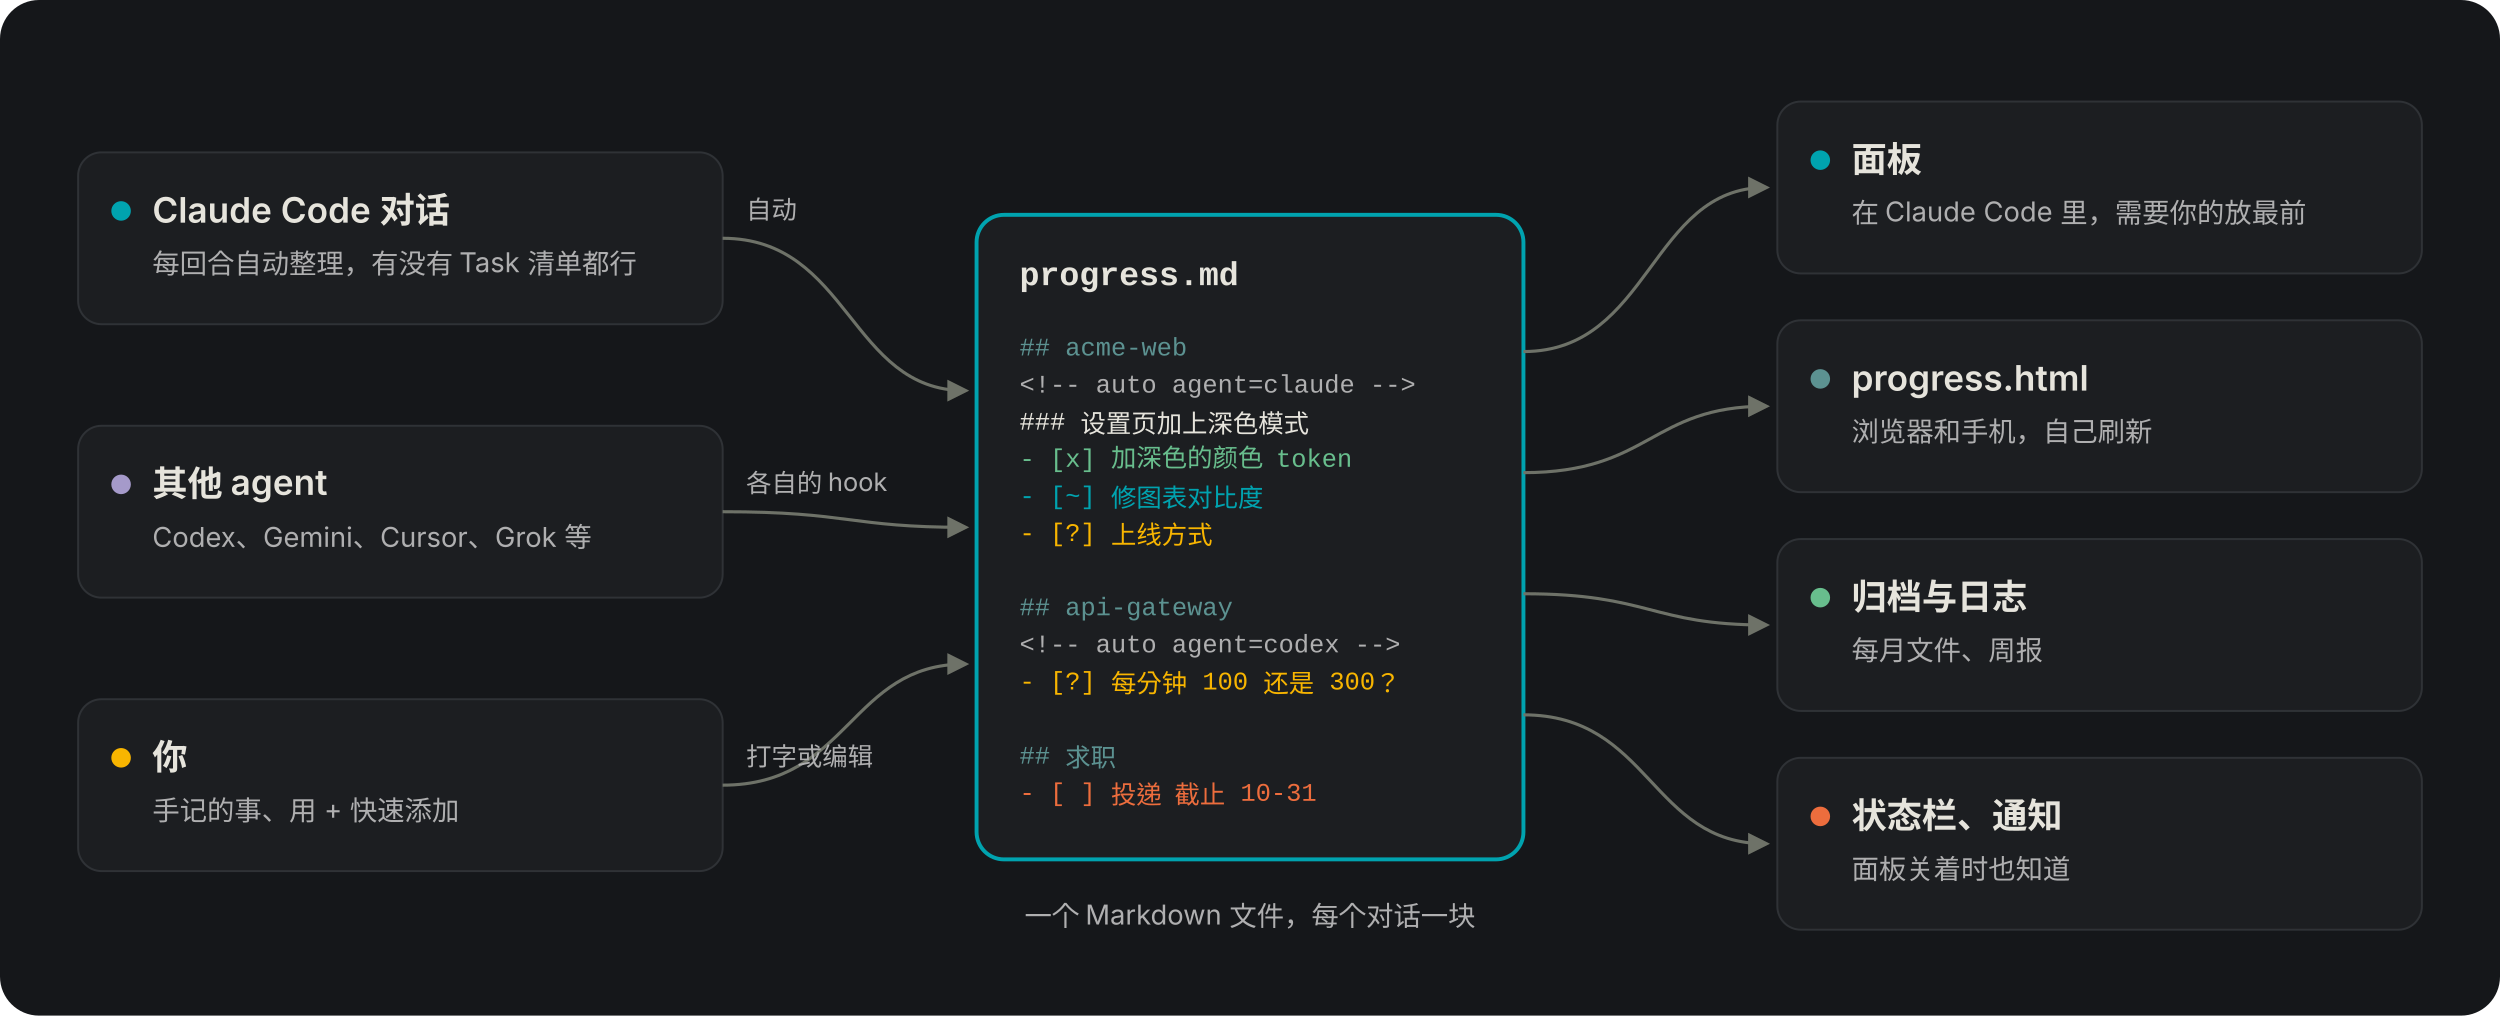
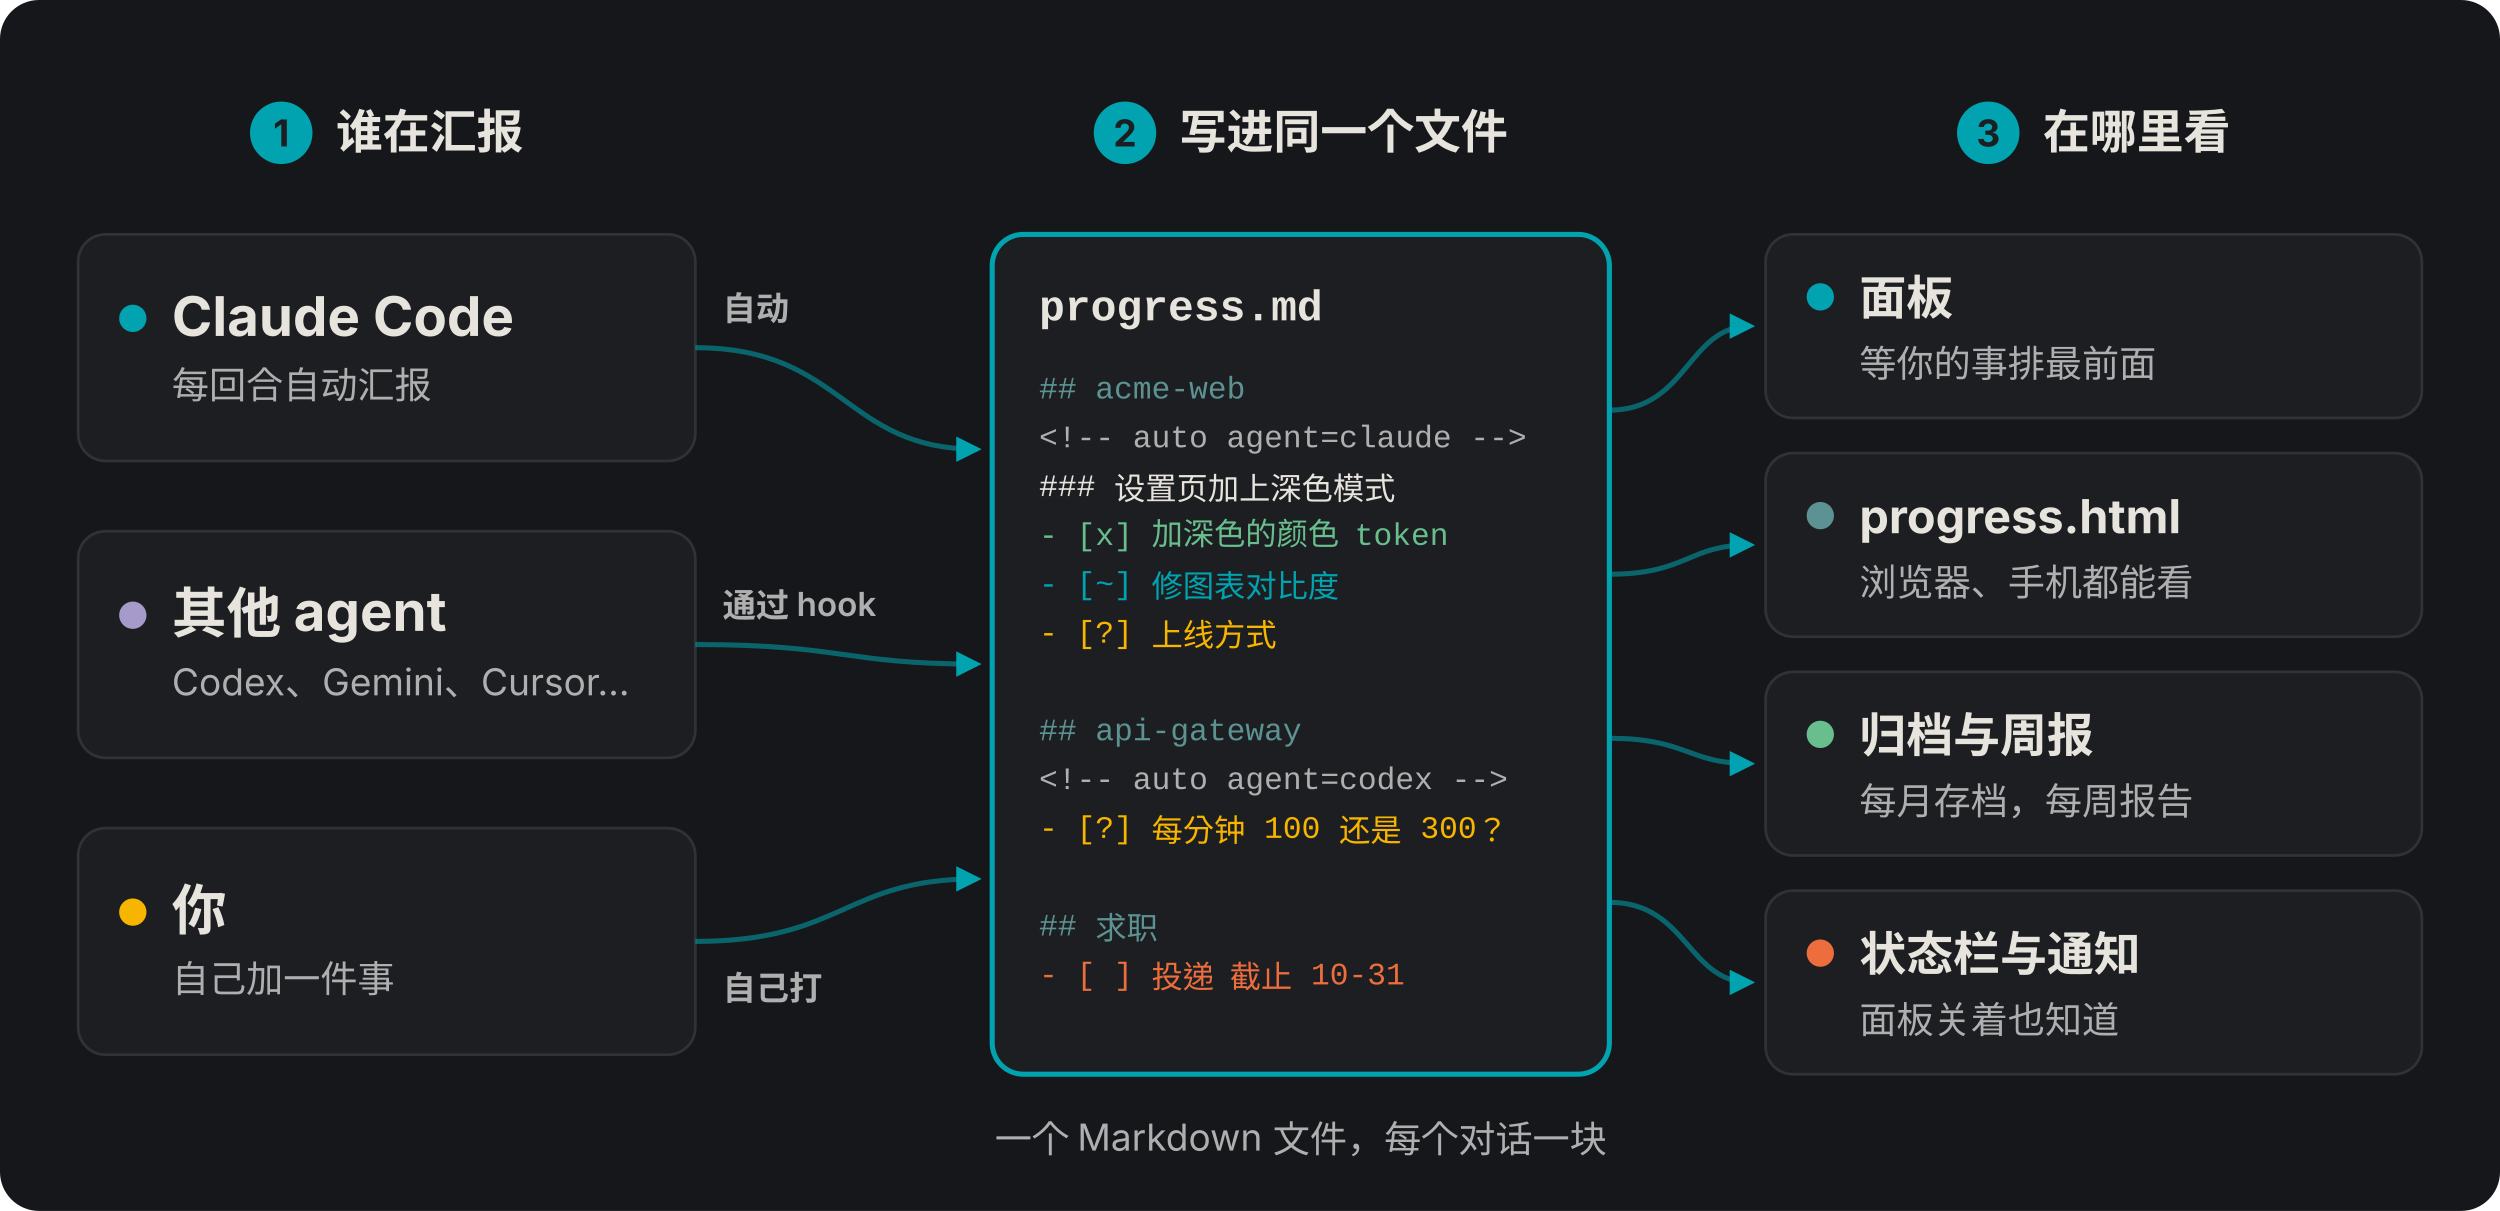
- <svg xmlns="http://www.w3.org/2000/svg" width="1280" height="520" viewBox="0 0 1280 520" role="img" aria-label="progress.md: 一个 Markdown 文件，每个对话一块">
+ <svg xmlns="http://www.w3.org/2000/svg" width="1280" height="620" viewBox="0 0 1280 620" role="img" aria-label="progress.md: 一个 Markdown 文件，每个对话一块">
  <defs>
-     <marker id="head" viewBox="0 0 10 10" refX="8" refY="5" markerWidth="7" markerHeight="7" orient="auto-start-reverse">
-       <path d="M0 0L10 5L0 10z" fill="#6E7268" />
+     <marker id="head" viewBox="0 0 10 10" refX="8" refY="5" markerWidth="5" markerHeight="5" orient="auto-start-reverse">
+       <path d="M0 0L10 5L0 10z" fill="#00A3AF" />
    </marker>
  </defs>
-   <rect width="1280" height="520" rx="20" fill="#15171a" />
-   <rect x="40" y="78" width="330" height="88" rx="12" fill="#1c1e21" stroke="#2f3236" />
-   <circle cx="62" cy="108" r="5" fill="#00A3AF" />
-   <text x="78" y="114" font-family="-apple-system, BlinkMacSystemFont, 'Segoe UI', 'Noto Sans TC', 'Noto Sans SC', 'PingFang TC', 'Microsoft JhengHei', 'Microsoft YaHei', sans-serif" font-size="18" font-weight="600" fill="#e6e4dc">Claude Code 对话</text>
-   <text x="78" y="140" font-family="-apple-system, BlinkMacSystemFont, 'Segoe UI', 'Noto Sans TC', 'Noto Sans SC', 'PingFang TC', 'Microsoft JhengHei', 'Microsoft YaHei', sans-serif" font-size="14" fill="#afafb0">每回合自动整理，有没有 Task 清单都行</text>
-   <rect x="40" y="218" width="330" height="88" rx="12" fill="#1c1e21" stroke="#2f3236" />
-   <circle cx="62" cy="248" r="5" fill="#A59ACA" />
-   <text x="78" y="254" font-family="-apple-system, BlinkMacSystemFont, 'Segoe UI', 'Noto Sans TC', 'Noto Sans SC', 'PingFang TC', 'Microsoft JhengHei', 'Microsoft YaHei', sans-serif" font-size="18" font-weight="600" fill="#e6e4dc">其他 agent</text>
-   <text x="78" y="280" font-family="-apple-system, BlinkMacSystemFont, 'Segoe UI', 'Noto Sans TC', 'Noto Sans SC', 'PingFang TC', 'Microsoft JhengHei', 'Microsoft YaHei', sans-serif" font-size="14" fill="#afafb0">Codex、Gemini、Cursor、Grok 等</text>
-   <rect x="40" y="358" width="330" height="88" rx="12" fill="#1c1e21" stroke="#2f3236" />
-   <circle cx="62" cy="388" r="5" fill="#F8B500" />
-   <text x="78" y="394" font-family="-apple-system, BlinkMacSystemFont, 'Segoe UI', 'Noto Sans TC', 'Noto Sans SC', 'PingFang TC', 'Microsoft JhengHei', 'Microsoft YaHei', sans-serif" font-size="18" font-weight="600" fill="#e6e4dc">你</text>
-   <text x="78" y="420" font-family="-apple-system, BlinkMacSystemFont, 'Segoe UI', 'Noto Sans TC', 'Noto Sans SC', 'PingFang TC', 'Microsoft JhengHei', 'Microsoft YaHei', sans-serif" font-size="14" fill="#afafb0">手记的事、用 + 快速添加</text>
-   <path d="M370 122 C435 122 435 200 494 200" fill="none" stroke="#6E7268" stroke-width="1.6" marker-end="url(#head)" />
-   <path d="M370 262 C435 262 435 270 494 270" fill="none" stroke="#6E7268" stroke-width="1.6" marker-end="url(#head)" />
-   <path d="M370 402 C435 402 435 340 494 340" fill="none" stroke="#6E7268" stroke-width="1.6" marker-end="url(#head)" />
-   <text x="382" y="112" font-family="-apple-system, BlinkMacSystemFont, 'Segoe UI', 'Noto Sans TC', 'Noto Sans SC', 'PingFang TC', 'Microsoft JhengHei', 'Microsoft YaHei', sans-serif" font-size="13" fill="#afafb0">自动</text>
-   <text x="382" y="252" font-family="-apple-system, BlinkMacSystemFont, 'Segoe UI', 'Noto Sans TC', 'Noto Sans SC', 'PingFang TC', 'Microsoft JhengHei', 'Microsoft YaHei', sans-serif" font-size="13" fill="#afafb0">各自的 hook</text>
-   <text x="382" y="392" font-family="-apple-system, BlinkMacSystemFont, 'Segoe UI', 'Noto Sans TC', 'Noto Sans SC', 'PingFang TC', 'Microsoft JhengHei', 'Microsoft YaHei', sans-serif" font-size="13" fill="#afafb0">打字或编辑</text>
-   <rect x="500" y="110" width="280" height="330" rx="14" fill="#1c1e21" stroke="#00A3AF" stroke-width="2" />
-   <text x="522" y="146" font-family="ui-monospace, SFMono-Regular, Menlo, Consolas, 'Liberation Mono', 'Noto Sans Mono CJK TC', 'Noto Sans CJK TC', 'PingFang TC', 'Microsoft JhengHei', monospace" font-size="17" font-weight="700" fill="#e6e4dc">progress.md</text>
-   <g font-family="ui-monospace, SFMono-Regular, Menlo, Consolas, 'Liberation Mono', 'Noto Sans Mono CJK TC', 'Noto Sans CJK TC', 'PingFang TC', 'Microsoft JhengHei', monospace" font-size="13">
-     <text x="522" y="182" fill="#5C9291">## acme-web</text>
-     <text x="522" y="201" fill="#afafb0">&lt;!-- auto agent=claude --&gt;</text>
-     <text x="522" y="220" fill="#e6e4dc">### 设置页加上深色模式</text>
-     <text x="522" y="239" fill="#68BE8D">- [x] 加深色的颜色 token</text>
-     <text x="522" y="258" fill="#00A3AF">- [~] 修图表对比度</text>
-     <text x="522" y="277" fill="#F8B500">- [?] 上线方式</text>
-     <text x="522" y="315" fill="#5C9291">## api-gateway</text>
-     <text x="522" y="334" fill="#afafb0">&lt;!-- auto agent=codex --&gt;</text>
-     <text x="522" y="353" fill="#F8B500">- [?] 每分钟 100 还是 300？</text>
-     <text x="522" y="391" fill="#5C9291">## 求职</text>
-     <text x="522" y="410" fill="#ED6D3D">- [ ] 投递   截止 10-31</text>
+   <rect width="1280" height="620" rx="20" fill="#15171a" />
+   <g font-family="-apple-system, BlinkMacSystemFont, 'Segoe UI', 'Noto Sans TC', 'Noto Sans SC', 'PingFang TC', 'Microsoft JhengHei', 'Microsoft YaHei', sans-serif">
+     <circle cx="144" cy="68" r="16" fill="#00A3AF" />
+     <text x="144" y="75" text-anchor="middle" font-size="19" font-weight="700" fill="#1c1e21">1</text>
+     <text x="172" y="76" font-size="24" font-weight="700" fill="#e6e4dc">谁在汇报</text>
+     <circle cx="576" cy="68" r="16" fill="#00A3AF" />
+     <text x="576" y="75" text-anchor="middle" font-size="19" font-weight="700" fill="#1c1e21">2</text>
+     <text x="604" y="76" font-size="24" font-weight="700" fill="#e6e4dc">写进同一个文件</text>
+     <circle cx="1018" cy="68" r="16" fill="#00A3AF" />
+     <text x="1018" y="75" text-anchor="middle" font-size="19" font-weight="700" fill="#1c1e21">3</text>
+     <text x="1046" y="76" font-size="24" font-weight="700" fill="#e6e4dc">在哪里看</text>
+     <rect x="40" y="120" width="316" height="116" rx="14" fill="#1c1e21" stroke="#2f3236" stroke-width="1.4" />
+     <circle cx="68" cy="163" r="7" fill="#00A3AF" />
+     <text x="88" y="172" font-size="28" font-weight="700" fill="#e6e4dc">Claude Code</text>
+     <text x="88" y="204" font-size="19" fill="#afafb0">每回合自动汇报</text>
+     <rect x="40" y="272" width="316" height="116" rx="14" fill="#1c1e21" stroke="#2f3236" stroke-width="1.4" />
+     <circle cx="68" cy="315" r="7" fill="#A59ACA" />
+     <text x="88" y="324" font-size="28" font-weight="700" fill="#e6e4dc">其他 agent</text>
+     <text x="88" y="356" font-size="19" fill="#afafb0">Codex、Gemini、Cursor…</text>
+     <rect x="40" y="424" width="316" height="116" rx="14" fill="#1c1e21" stroke="#2f3236" stroke-width="1.4" />
+     <circle cx="68" cy="467" r="7" fill="#F8B500" />
+     <text x="88" y="476" font-size="28" font-weight="700" fill="#e6e4dc">你</text>
+     <text x="88" y="508" font-size="19" fill="#afafb0">自己加一件事</text>
+     <path d="M356 178 C432 178 432 230 500 230" fill="none" stroke="#00A3AF" stroke-opacity="0.55" stroke-width="2.6" marker-end="url(#head)" />
+     <path d="M356 330 C432 330 432 340 500 340" fill="none" stroke="#00A3AF" stroke-opacity="0.55" stroke-width="2.6" marker-end="url(#head)" />
+     <path d="M356 482 C432 482 432 450 500 450" fill="none" stroke="#00A3AF" stroke-opacity="0.55" stroke-width="2.6" marker-end="url(#head)" />
+     <text x="370" y="164" font-size="17" font-weight="600" fill="#afafb0">自动</text>
+     <text x="370" y="316" font-size="17" font-weight="600" fill="#afafb0">通过 hook</text>
+     <text x="370" y="512" font-size="17" font-weight="600" fill="#afafb0">自己打</text>
+     <rect x="508" y="120" width="316" height="430" rx="16" fill="#1c1e21" stroke="#00A3AF" stroke-width="2.6" />
+     <text x="532" y="164" font-family="ui-monospace, SFMono-Regular, Menlo, Consolas, 'Liberation Mono', 'Noto Sans Mono CJK TC', 'Noto Sans CJK TC', 'PingFang TC', 'Microsoft JhengHei', monospace" font-size="22" font-weight="700" fill="#e6e4dc">progress.md</text>
+     <g font-family="ui-monospace, SFMono-Regular, Menlo, Consolas, 'Liberation Mono', 'Noto Sans Mono CJK TC', 'Noto Sans CJK TC', 'PingFang TC', 'Microsoft JhengHei', monospace" font-size="16">
+       <text x="532" y="204" fill="#5C9291">## acme-web</text>
+       <text x="532" y="229" fill="#afafb0">&lt;!-- auto agent=claude --&gt;</text>
+       <text x="532" y="254" fill="#e6e4dc">### 设置页加上深色模式</text>
+       <text x="532" y="279" fill="#68BE8D">- [x] 加深色的颜色 token</text>
+       <text x="532" y="304" fill="#00A3AF">- [~] 修图表对比度</text>
+       <text x="532" y="329" fill="#F8B500">- [?] 上线方式</text>
+       <text x="532" y="379" fill="#5C9291">## api-gateway</text>
+       <text x="532" y="404" fill="#afafb0">&lt;!-- auto agent=codex --&gt;</text>
+       <text x="532" y="429" fill="#F8B500">- [?] 每分钟 100 还是 300？</text>
+       <text x="532" y="479" fill="#5C9291">## 求职</text>
+       <text x="532" y="504" fill="#ED6D3D">- [ ] 投递   截止 10-31</text>
+     </g>
+     <text x="666" y="590" text-anchor="middle" font-size="19" fill="#afafb0">一个 Markdown 文件，每个对话一块</text>
+     <path d="M824 210 C864 210 864 167 896 167" fill="none" stroke="#00A3AF" stroke-opacity="0.55" stroke-width="2.6" marker-end="url(#head)" />
+     <path d="M824 294 C864 294 864 279 896 279" fill="none" stroke="#00A3AF" stroke-opacity="0.55" stroke-width="2.6" marker-end="url(#head)" />
+     <path d="M824 378 C864 378 864 391 896 391" fill="none" stroke="#00A3AF" stroke-opacity="0.55" stroke-width="2.6" marker-end="url(#head)" />
+     <path d="M824 462 C864 462 864 503 896 503" fill="none" stroke="#00A3AF" stroke-opacity="0.55" stroke-width="2.6" marker-end="url(#head)" />
+     <rect x="904" y="120" width="336" height="94" rx="14" fill="#1c1e21" stroke="#2f3236" stroke-width="1.4" />
+     <circle cx="932" cy="152" r="7" fill="#00A3AF" />
+     <text x="952" y="161" font-size="24" font-weight="700" fill="#e6e4dc">面板</text>
+     <text x="952" y="193" font-size="19" fill="#afafb0">等你的事排最前面</text>
+     <rect x="904" y="232" width="336" height="94" rx="14" fill="#1c1e21" stroke="#2f3236" stroke-width="1.4" />
+     <circle cx="932" cy="264" r="7" fill="#5C9291" />
+     <text x="952" y="273" font-size="24" font-weight="700" fill="#e6e4dc">progress.html</text>
+     <text x="952" y="305" font-size="19" fill="#afafb0">浏览器、手机都能看</text>
+     <rect x="904" y="344" width="336" height="94" rx="14" fill="#1c1e21" stroke="#2f3236" stroke-width="1.4" />
+     <circle cx="932" cy="376" r="7" fill="#68BE8D" />
+     <text x="952" y="385" font-size="24" font-weight="700" fill="#e6e4dc">归档与周报</text>
+     <text x="952" y="417" font-size="19" fill="#afafb0">每月存档，每周报告</text>
+     <rect x="904" y="456" width="336" height="94" rx="14" fill="#1c1e21" stroke="#2f3236" stroke-width="1.4" />
+     <circle cx="932" cy="488" r="7" fill="#ED6D3D" />
+     <text x="952" y="497" font-size="24" font-weight="700" fill="#e6e4dc">状态栏与通知</text>
+     <text x="952" y="529" font-size="19" fill="#afafb0">面板关着也知道</text>
  </g>
-   <text x="640" y="474" text-anchor="middle" font-family="-apple-system, BlinkMacSystemFont, 'Segoe UI', 'Noto Sans TC', 'Noto Sans SC', 'PingFang TC', 'Microsoft JhengHei', 'Microsoft YaHei', sans-serif" font-size="14" fill="#afafb0">一个 Markdown 文件，每个对话一块</text>
-   <path d="M780 180 C845 180 845 96 904 96" fill="none" stroke="#6E7268" stroke-width="1.6" marker-end="url(#head)" />
-   <path d="M780 242 C845 242 845 208 904 208" fill="none" stroke="#6E7268" stroke-width="1.6" marker-end="url(#head)" />
-   <path d="M780 304 C845 304 845 320 904 320" fill="none" stroke="#6E7268" stroke-width="1.6" marker-end="url(#head)" />
-   <path d="M780 366 C845 366 845 432 904 432" fill="none" stroke="#6E7268" stroke-width="1.6" marker-end="url(#head)" />
-   <rect x="910" y="52" width="330" height="88" rx="12" fill="#1c1e21" stroke="#2f3236" />
-   <circle cx="932" cy="82" r="5" fill="#00A3AF" />
-   <text x="948" y="88" font-family="-apple-system, BlinkMacSystemFont, 'Segoe UI', 'Noto Sans TC', 'Noto Sans SC', 'PingFang TC', 'Microsoft JhengHei', 'Microsoft YaHei', sans-serif" font-size="18" font-weight="600" fill="#e6e4dc">面板</text>
-   <text x="948" y="114" font-family="-apple-system, BlinkMacSystemFont, 'Segoe UI', 'Noto Sans TC', 'Noto Sans SC', 'PingFang TC', 'Microsoft JhengHei', 'Microsoft YaHei', sans-serif" font-size="14" fill="#afafb0">在 Claude Code 里，需要你的放最前</text>
-   <rect x="910" y="164" width="330" height="88" rx="12" fill="#1c1e21" stroke="#2f3236" />
-   <circle cx="932" cy="194" r="5" fill="#5C9291" />
-   <text x="948" y="200" font-family="-apple-system, BlinkMacSystemFont, 'Segoe UI', 'Noto Sans TC', 'Noto Sans SC', 'PingFang TC', 'Microsoft JhengHei', 'Microsoft YaHei', sans-serif" font-size="18" font-weight="600" fill="#e6e4dc">progress.html</text>
-   <text x="948" y="226" font-family="-apple-system, BlinkMacSystemFont, 'Segoe UI', 'Noto Sans TC', 'Noto Sans SC', 'PingFang TC', 'Microsoft JhengHei', 'Microsoft YaHei', sans-serif" font-size="14" fill="#afafb0">浏览器和手机，自己刷新</text>
-   <rect x="910" y="276" width="330" height="88" rx="12" fill="#1c1e21" stroke="#2f3236" />
-   <circle cx="932" cy="306" r="5" fill="#68BE8D" />
-   <text x="948" y="312" font-family="-apple-system, BlinkMacSystemFont, 'Segoe UI', 'Noto Sans TC', 'Noto Sans SC', 'PingFang TC', 'Microsoft JhengHei', 'Microsoft YaHei', sans-serif" font-size="18" font-weight="600" fill="#e6e4dc">归档与日志</text>
-   <text x="948" y="338" font-family="-apple-system, BlinkMacSystemFont, 'Segoe UI', 'Noto Sans TC', 'Noto Sans SC', 'PingFang TC', 'Microsoft JhengHei', 'Microsoft YaHei', sans-serif" font-size="14" fill="#afafb0">每月文件、周报</text>
-   <rect x="910" y="388" width="330" height="88" rx="12" fill="#1c1e21" stroke="#2f3236" />
-   <circle cx="932" cy="418" r="5" fill="#ED6D3D" />
-   <text x="948" y="424" font-family="-apple-system, BlinkMacSystemFont, 'Segoe UI', 'Noto Sans TC', 'Noto Sans SC', 'PingFang TC', 'Microsoft JhengHei', 'Microsoft YaHei', sans-serif" font-size="18" font-weight="600" fill="#e6e4dc">状态栏、通知</text>
-   <text x="948" y="450" font-family="-apple-system, BlinkMacSystemFont, 'Segoe UI', 'Noto Sans TC', 'Noto Sans SC', 'PingFang TC', 'Microsoft JhengHei', 'Microsoft YaHei', sans-serif" font-size="14" fill="#afafb0">面板关着时也知道</text>
</svg>
